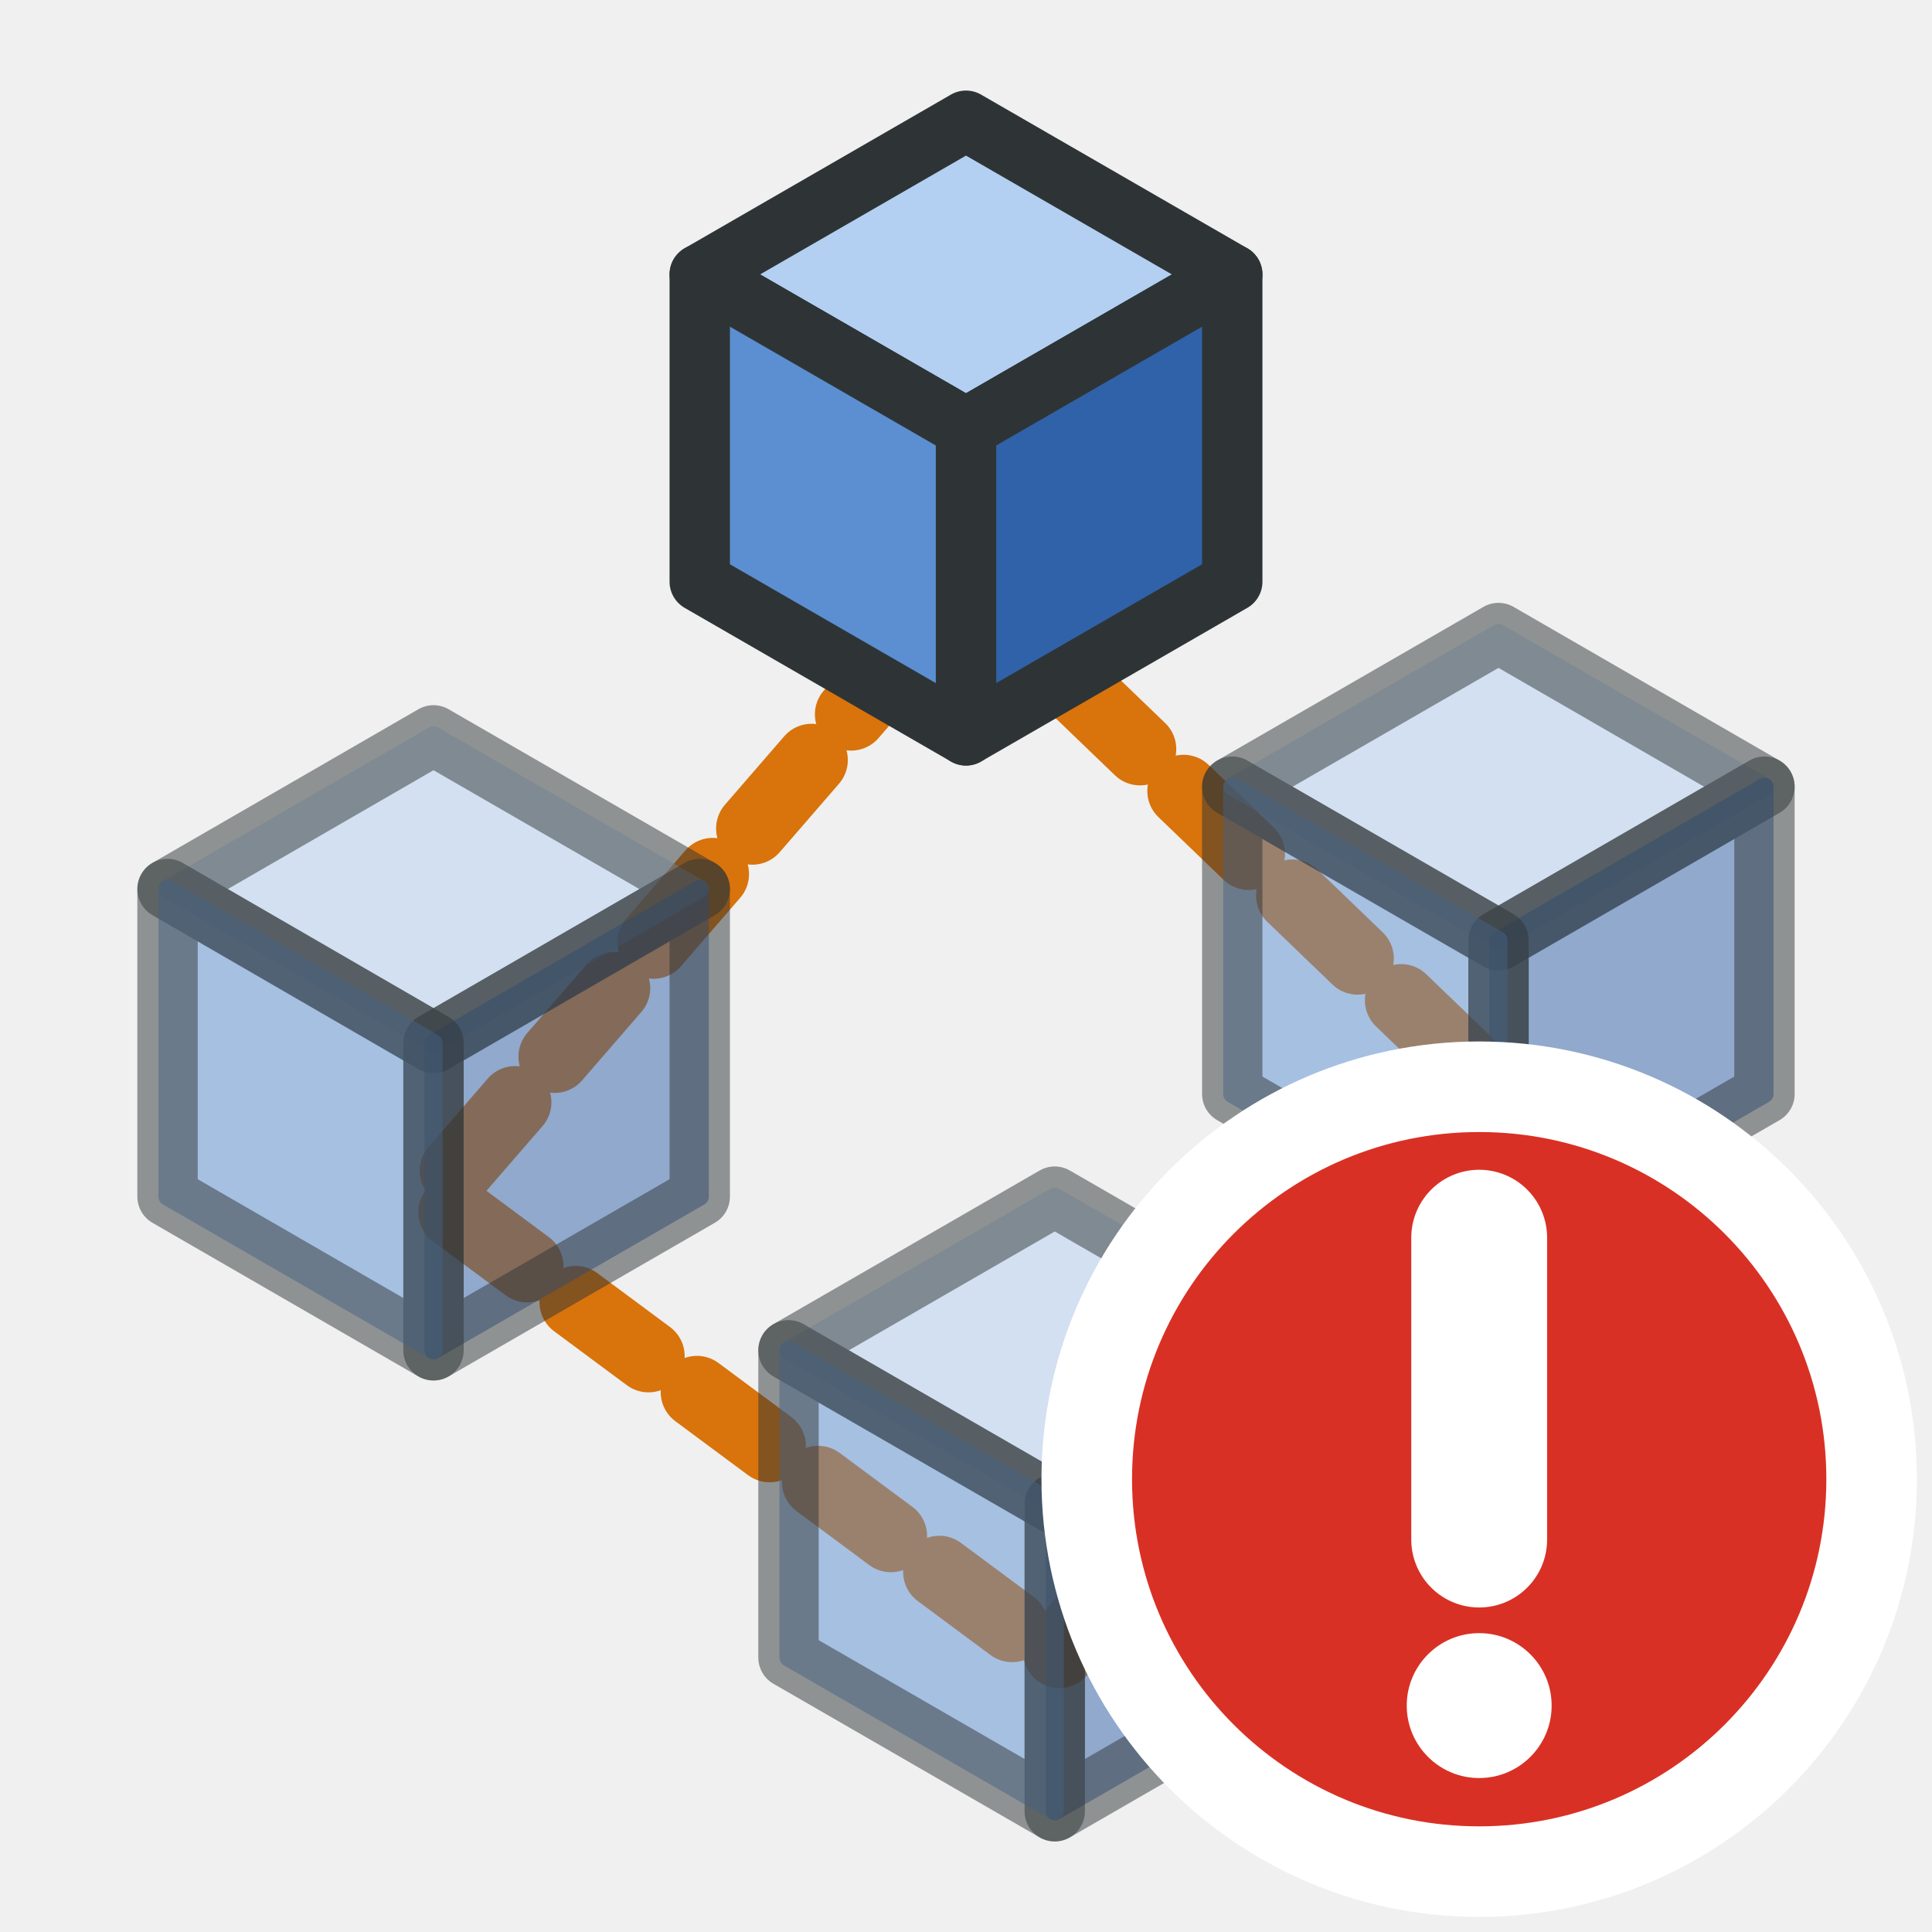
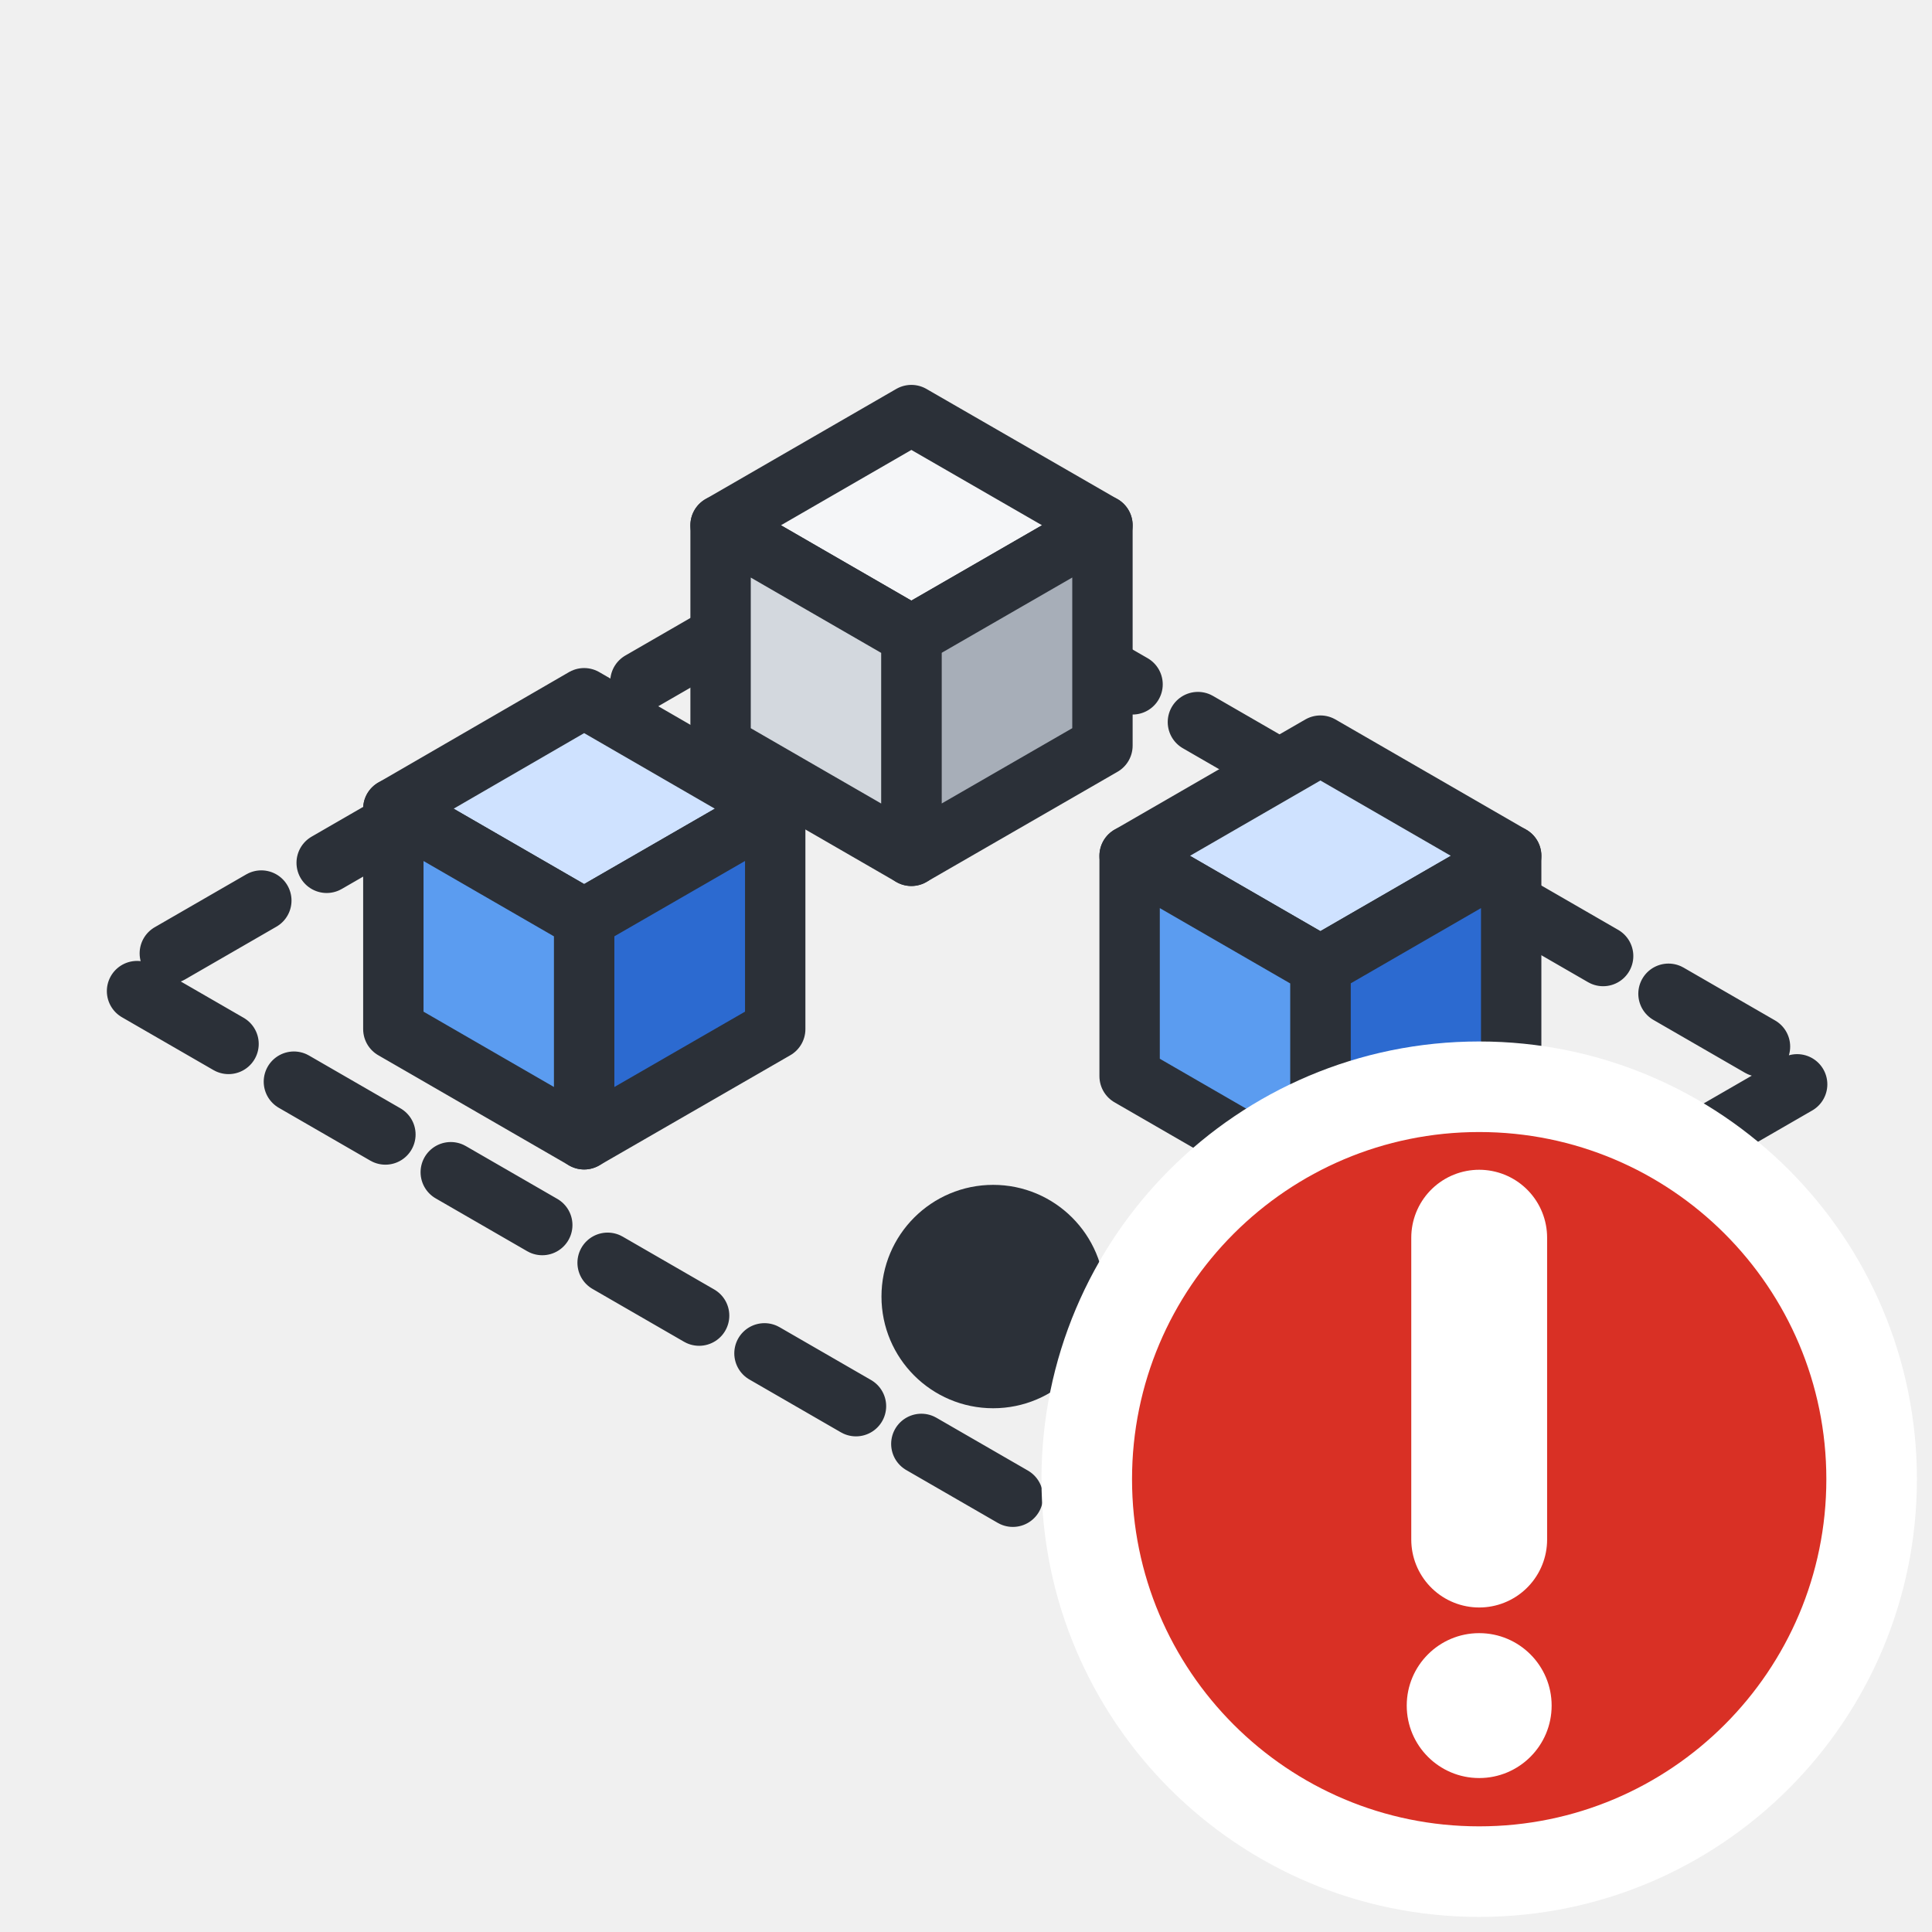
<svg xmlns="http://www.w3.org/2000/svg" width="64" height="64" viewBox="0 0 64 64">
-   <path d="M32.00 19.27 L49.64 36.24 L34.94 54.91 L14.36 39.64 L32.00 19.27" fill="none" stroke="#d9730b" stroke-width="2.40" stroke-linecap="round" stroke-linejoin="round" stroke-dasharray="3 2" />
-   <path d="M32.00 4.00 L40.82 9.09 L32.00 14.18 L23.18 9.09 Z" fill="#b3d0f2" fill-rule="evenodd" stroke="#b3d0f2" stroke-width="0.6" stroke-linejoin="round" />
-   <path d="M32.00 4.00 L40.82 9.09 M40.82 9.09 L32.00 14.18 M32.00 14.18 L23.18 9.09 M23.18 9.09 L32.00 4.00" fill="none" stroke="#2e3436" stroke-width="2.00" stroke-linecap="round" stroke-linejoin="round" />
-   <path d="M40.82 19.27 L32.00 24.36 L32.00 14.18 L40.82 9.09 Z" fill="#2f62a8" fill-rule="evenodd" stroke="#2f62a8" stroke-width="0.6" stroke-linejoin="round" />
-   <path d="M40.82 19.27 L32.00 24.36 M32.00 24.36 L32.00 14.18 M32.00 14.18 L40.82 9.09 M40.82 9.09 L40.82 19.27" fill="none" stroke="#2e3436" stroke-width="2.00" stroke-linecap="round" stroke-linejoin="round" />
-   <path d="M23.18 9.09 L32.00 14.18 L32.00 24.36 L23.18 19.27 Z" fill="#5b8fd1" fill-rule="evenodd" stroke="#5b8fd1" stroke-width="0.6" stroke-linejoin="round" />
-   <path d="M23.18 9.09 L32.00 14.18 M32.00 14.18 L32.00 24.36 M32.00 24.36 L23.18 19.27 M23.18 19.27 L23.18 9.09" fill="none" stroke="#2e3436" stroke-width="2.00" stroke-linecap="round" stroke-linejoin="round" />
-   <path d="M49.64 20.97 L58.45 26.06 L49.64 31.15 L40.82 26.06 Z" fill="#b3d0f2" fill-rule="evenodd" stroke="#b3d0f2" stroke-width="0.6" stroke-linejoin="round" opacity="0.50" />
-   <path d="M49.64 20.97 L58.45 26.06 M58.45 26.06 L49.64 31.15 M49.64 31.15 L40.82 26.06 M40.82 26.06 L49.64 20.97" fill="none" stroke="#2e3436" stroke-width="2.00" stroke-linecap="round" stroke-linejoin="round" opacity="0.50" />
-   <path d="M58.45 36.24 L49.64 41.33 L49.64 31.15 L58.45 26.06 Z" fill="#2f62a8" fill-rule="evenodd" stroke="#2f62a8" stroke-width="0.6" stroke-linejoin="round" opacity="0.50" />
-   <path d="M58.45 36.24 L49.64 41.33 M49.64 41.33 L49.64 31.15 M49.64 31.15 L58.45 26.06 M58.45 26.06 L58.45 36.24" fill="none" stroke="#2e3436" stroke-width="2.00" stroke-linecap="round" stroke-linejoin="round" opacity="0.50" />
-   <path d="M40.82 26.06 L49.64 31.15 L49.64 41.33 L40.82 36.24 Z" fill="#5b8fd1" fill-rule="evenodd" stroke="#5b8fd1" stroke-width="0.6" stroke-linejoin="round" opacity="0.50" />
-   <path d="M40.82 26.06 L49.64 31.15 M49.64 31.15 L49.64 41.33 M49.64 41.33 L40.82 36.24 M40.82 36.24 L40.82 26.06" fill="none" stroke="#2e3436" stroke-width="2.00" stroke-linecap="round" stroke-linejoin="round" opacity="0.50" />
-   <path d="M14.36 24.36 L23.18 29.45 L14.36 34.55 L5.55 29.45 Z" fill="#b3d0f2" fill-rule="evenodd" stroke="#b3d0f2" stroke-width="0.6" stroke-linejoin="round" opacity="0.50" />
-   <path d="M14.36 24.36 L23.18 29.45 M23.18 29.45 L14.36 34.55 M14.36 34.55 L5.55 29.45 M5.55 29.45 L14.36 24.36" fill="none" stroke="#2e3436" stroke-width="2.00" stroke-linecap="round" stroke-linejoin="round" opacity="0.50" />
-   <path d="M23.18 39.64 L14.36 44.73 L14.36 34.55 L23.18 29.45 Z" fill="#2f62a8" fill-rule="evenodd" stroke="#2f62a8" stroke-width="0.6" stroke-linejoin="round" opacity="0.50" />
-   <path d="M23.18 39.64 L14.36 44.73 M14.36 44.73 L14.36 34.55 M14.36 34.55 L23.18 29.45 M23.18 29.45 L23.18 39.64" fill="none" stroke="#2e3436" stroke-width="2.00" stroke-linecap="round" stroke-linejoin="round" opacity="0.50" />
-   <path d="M5.55 29.45 L14.36 34.55 L14.36 44.73 L5.55 39.64 Z" fill="#5b8fd1" fill-rule="evenodd" stroke="#5b8fd1" stroke-width="0.6" stroke-linejoin="round" opacity="0.50" />
-   <path d="M5.55 29.45 L14.36 34.55 M14.36 34.55 L14.36 44.73 M14.36 44.73 L5.55 39.64 M5.55 39.64 L5.55 29.45" fill="none" stroke="#2e3436" stroke-width="2.00" stroke-linecap="round" stroke-linejoin="round" opacity="0.50" />
-   <path d="M34.94 39.64 L43.76 44.73 L34.94 49.82 L26.12 44.73 Z" fill="#b3d0f2" fill-rule="evenodd" stroke="#b3d0f2" stroke-width="0.6" stroke-linejoin="round" opacity="0.50" />
-   <path d="M34.94 39.64 L43.76 44.73 M43.76 44.73 L34.94 49.82 M34.94 49.82 L26.12 44.73 M26.12 44.73 L34.94 39.64" fill="none" stroke="#2e3436" stroke-width="2.00" stroke-linecap="round" stroke-linejoin="round" opacity="0.50" />
-   <path d="M43.76 54.91 L34.94 60.00 L34.94 49.82 L43.76 44.73 Z" fill="#2f62a8" fill-rule="evenodd" stroke="#2f62a8" stroke-width="0.6" stroke-linejoin="round" opacity="0.50" />
-   <path d="M43.76 54.91 L34.94 60.00 M34.94 60.00 L34.94 49.82 M34.94 49.82 L43.76 44.73 M43.76 44.73 L43.76 54.91" fill="none" stroke="#2e3436" stroke-width="2.00" stroke-linecap="round" stroke-linejoin="round" opacity="0.50" />
-   <path d="M26.12 44.73 L34.94 49.82 L34.94 60.00 L26.12 54.91 Z" fill="#5b8fd1" fill-rule="evenodd" stroke="#5b8fd1" stroke-width="0.6" stroke-linejoin="round" opacity="0.50" />
-   <path d="M26.12 44.73 L34.94 49.82 M34.94 49.82 L34.94 60.00 M34.94 60.00 L26.12 54.91 M26.12 54.91 L26.12 44.73" fill="none" stroke="#2e3436" stroke-width="2.00" stroke-linecap="round" stroke-linejoin="round" opacity="0.50" />
+   <path d="M29.29 17.92 L60.00 35.65 L34.71 50.25 L4.00 32.52 L29.29 17.92" fill="none" stroke="#2b3038" stroke-width="2.00" stroke-linecap="round" stroke-linejoin="round" stroke-dasharray="3.5 2.5" />
+   <circle cx="32.90" cy="42.95" r="3.20" fill="#2b3038" stroke="#2b3038" stroke-width="1" />
+   <path d="M30.19 13.75 L36.52 17.40 L30.19 21.05 L23.87 17.40 Z" fill="#f5f6f8" fill-rule="evenodd" stroke="#f5f6f8" stroke-width="0.6" stroke-linejoin="round" />
+   <path d="M30.19 13.75 L36.52 17.40 M36.52 17.40 L30.19 21.05 M30.19 21.05 L23.87 17.40 M23.87 17.40 L30.19 13.75" fill="none" stroke="#2b3038" stroke-width="2.00" stroke-linecap="round" stroke-linejoin="round" />
+   <path d="M36.52 24.70 L30.19 28.35 L30.19 21.05 L36.52 17.40 Z" fill="#a7aeb8" fill-rule="evenodd" stroke="#a7aeb8" stroke-width="0.6" stroke-linejoin="round" />
+   <path d="M36.52 24.70 L30.19 28.35 M30.19 28.35 L30.19 21.05 M30.19 21.05 L36.52 17.40 M36.52 17.40 L36.52 24.70" fill="none" stroke="#2b3038" stroke-width="2.00" stroke-linecap="round" stroke-linejoin="round" />
+   <path d="M23.87 17.40 L30.19 21.05 L30.19 28.35 L23.87 24.70 Z" fill="#d3d8de" fill-rule="evenodd" stroke="#d3d8de" stroke-width="0.6" stroke-linejoin="round" />
+   <path d="M23.87 17.40 L30.19 21.05 M30.19 21.05 L30.19 28.35 M30.19 28.35 L23.87 24.70 M23.87 24.70 L23.87 17.40" fill="none" stroke="#2b3038" stroke-width="2.00" stroke-linecap="round" stroke-linejoin="round" />
+   <path d="M43.74 24.70 L50.06 28.35 L43.74 32.00 L37.42 28.35 Z" fill="#cfe2ff" fill-rule="evenodd" stroke="#cfe2ff" stroke-width="0.6" stroke-linejoin="round" />
+   <path d="M43.74 24.70 L50.06 28.35 M50.06 28.35 L43.74 32.00 M43.74 32.00 L37.42 28.35 M37.42 28.35 L43.74 24.70" fill="none" stroke="#2b3038" stroke-width="2.00" stroke-linecap="round" stroke-linejoin="round" />
+   <path d="M50.06 35.65 L43.74 39.30 L43.74 32.00 L50.06 28.35 Z" fill="#2c6ad0" fill-rule="evenodd" stroke="#2c6ad0" stroke-width="0.6" stroke-linejoin="round" />
+   <path d="M50.06 35.65 L43.74 39.30 M43.74 39.30 L43.74 32.00 M43.74 32.00 L50.06 28.35 M50.06 28.35 L50.06 35.65" fill="none" stroke="#2b3038" stroke-width="2.00" stroke-linecap="round" stroke-linejoin="round" />
+   <path d="M37.42 28.35 L43.74 32.00 L43.74 39.30 L37.42 35.65 Z" fill="#5b9cf0" fill-rule="evenodd" stroke="#5b9cf0" stroke-width="0.6" stroke-linejoin="round" />
+   <path d="M37.42 28.35 L43.74 32.00 M43.74 32.00 L43.74 39.30 M43.74 39.30 L37.42 35.65 M37.42 35.65 L37.42 28.35" fill="none" stroke="#2b3038" stroke-width="2.00" stroke-linecap="round" stroke-linejoin="round" />
+   <path d="M19.35 23.13 L25.68 26.79 L19.35 30.44 L13.03 26.79 Z" fill="#cfe2ff" fill-rule="evenodd" stroke="#cfe2ff" stroke-width="0.6" stroke-linejoin="round" />
+   <path d="M19.35 23.13 L25.68 26.79 M25.68 26.79 L19.35 30.44 M19.35 30.44 L13.03 26.79 M13.03 26.79 L19.35 23.13" fill="none" stroke="#2b3038" stroke-width="2.00" stroke-linecap="round" stroke-linejoin="round" />
+   <path d="M25.68 34.09 L19.35 37.74 L19.35 30.44 L25.68 26.79 Z" fill="#2c6ad0" fill-rule="evenodd" stroke="#2c6ad0" stroke-width="0.6" stroke-linejoin="round" />
+   <path d="M25.68 34.09 L19.35 37.74 M19.35 37.74 L19.35 30.44 M19.35 30.44 L25.68 26.79 M25.68 26.79 L25.68 34.09" fill="none" stroke="#2b3038" stroke-width="2.00" stroke-linecap="round" stroke-linejoin="round" />
+   <path d="M13.03 26.79 L19.35 30.44 L19.35 37.74 L13.03 34.09 Z" fill="#5b9cf0" fill-rule="evenodd" stroke="#5b9cf0" stroke-width="0.6" stroke-linejoin="round" />
+   <path d="M13.03 26.79 L19.35 30.44 M19.35 30.44 L19.35 37.74 M19.35 37.74 L13.03 34.09 M13.03 34.09 L13.03 26.79" fill="none" stroke="#2b3038" stroke-width="2.00" stroke-linecap="round" stroke-linejoin="round" />
  <circle cx="49" cy="49" r="13" fill="#d93025" stroke="#ffffff" stroke-width="3" />
  <path d="M49 41 L49 51" stroke="#ffffff" stroke-width="4.5" stroke-linecap="round" />
  <circle cx="49" cy="56.5" r="2.4" fill="#ffffff" />
</svg>
